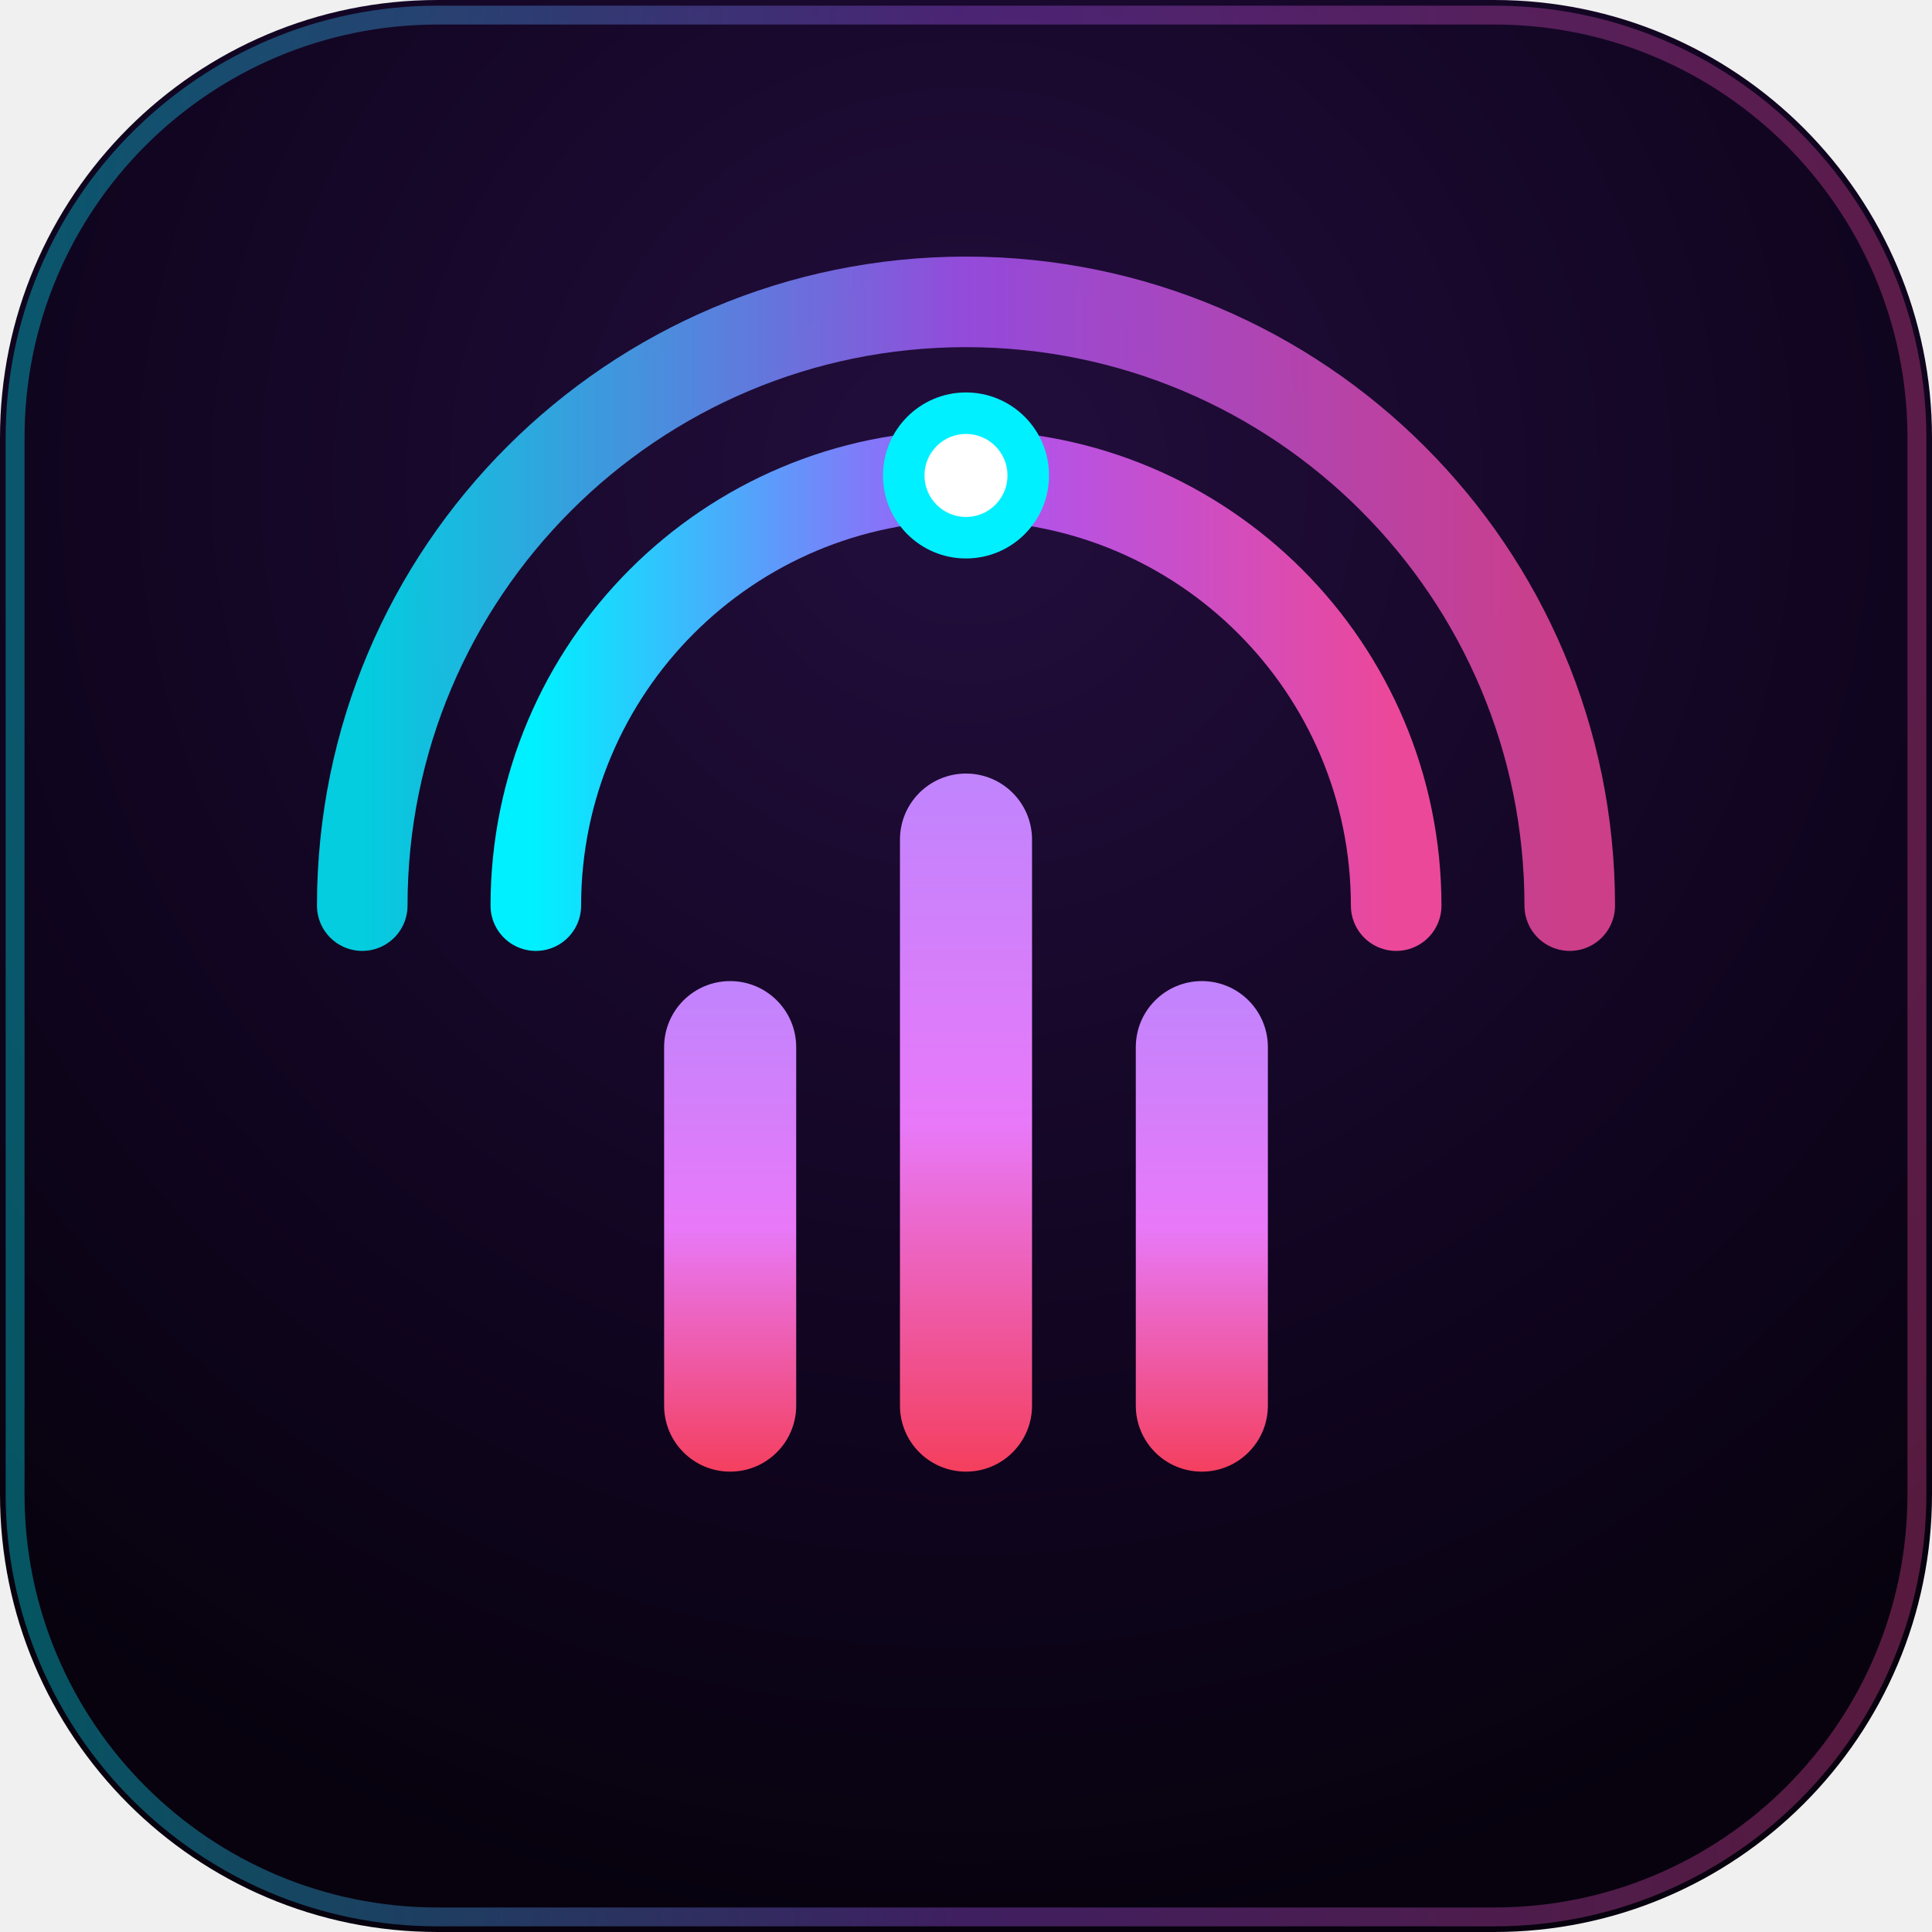
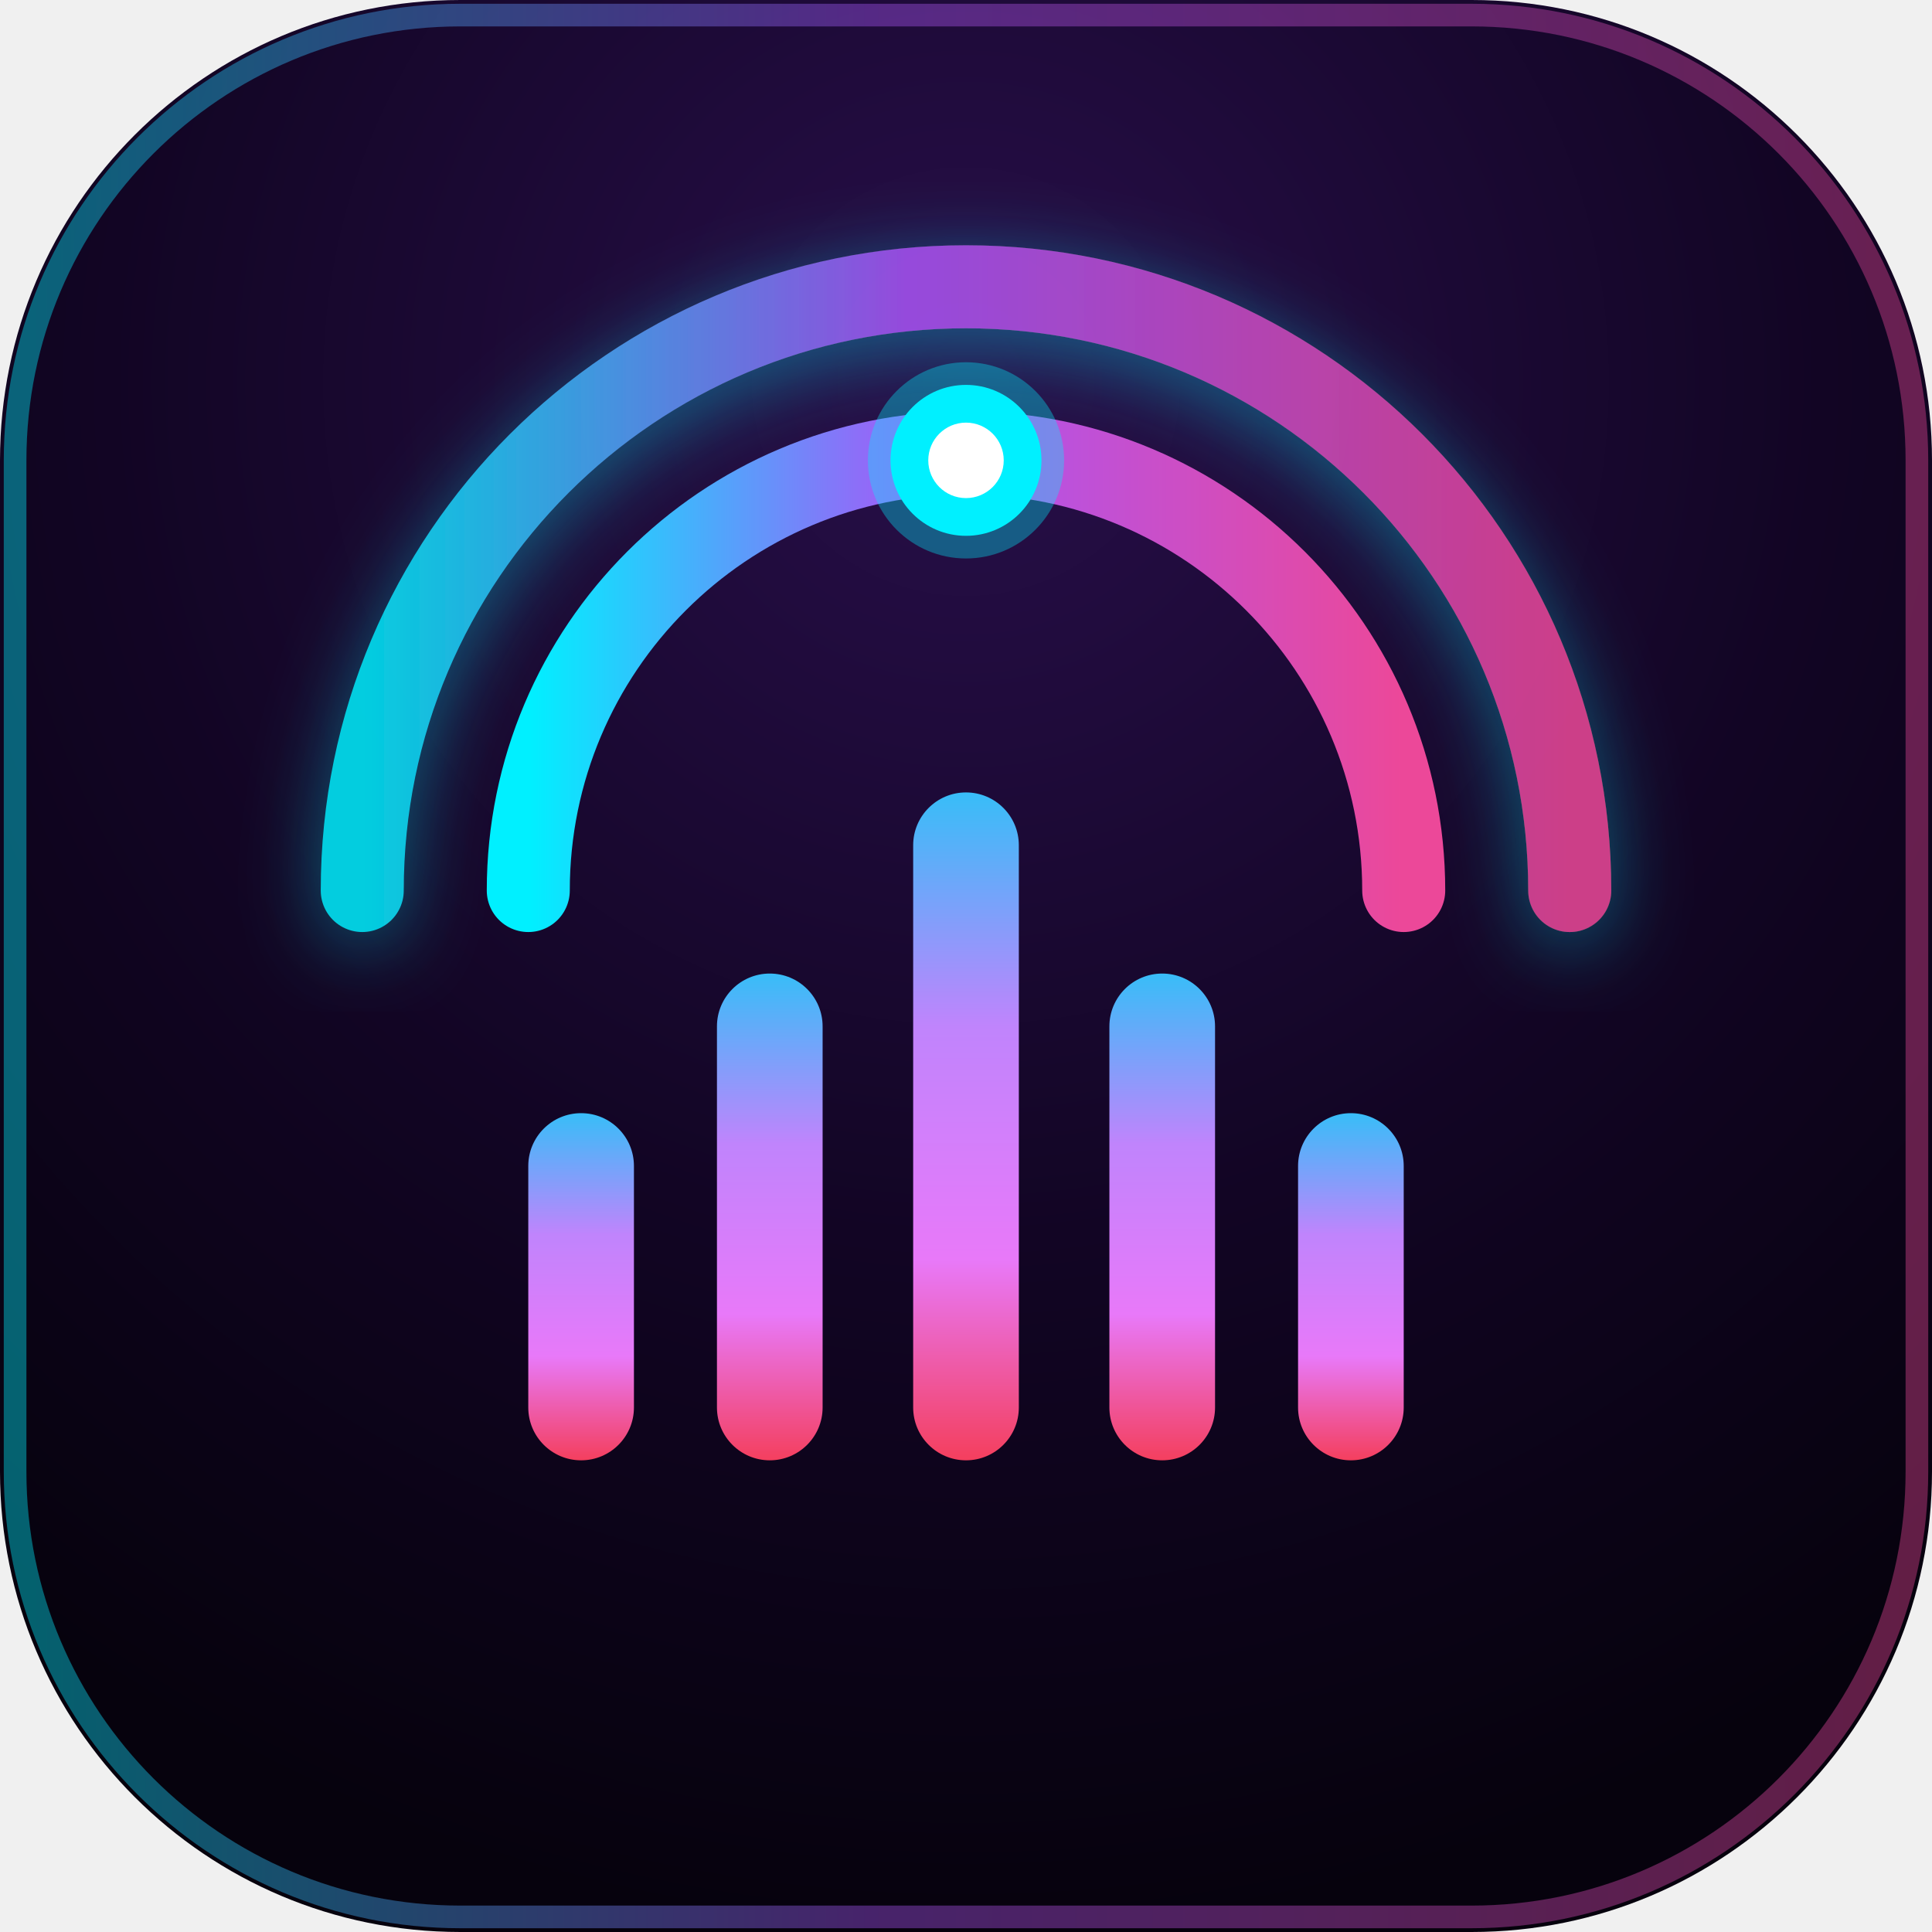
<svg xmlns="http://www.w3.org/2000/svg" viewBox="0 0 512 512" width="512" height="512">
  <defs>
-     <radialGradient id="icon512Bg" cx="50%" cy="25%" r="75%">
-       <stop offset="0%" stop-color="#230E3D" />
-       <stop offset="60%" stop-color="#110521" />
-       <stop offset="100%" stop-color="#07020E" />
+     <radialGradient id="icon512Bg" cx="50%" cy="20%" r="80%">
+       <stop offset="0%" stop-color="#280F4A" />
+       <stop offset="55%" stop-color="#120524" />
+       <stop offset="100%" stop-color="#06020D" />
    </radialGradient>
    <linearGradient id="icon512Wave" x1="0%" y1="0%" x2="100%" y2="0%">
      <stop offset="0%" stop-color="#00F0FF" />
-       <stop offset="50%" stop-color="#A855F7" />
+       <stop offset="45%" stop-color="#A855F7" />
      <stop offset="100%" stop-color="#EC4899" />
    </linearGradient>
    <linearGradient id="icon512Bar" x1="0%" y1="0%" x2="0%" y2="100%">
-       <stop offset="0%" stop-color="#C084FC" />
-       <stop offset="50%" stop-color="#E879F9" />
+       <stop offset="0%" stop-color="#38BDF8" />
+       <stop offset="35%" stop-color="#C084FC" />
+       <stop offset="70%" stop-color="#E879F9" />
      <stop offset="100%" stop-color="#F43F5E" />
    </linearGradient>
+     <filter id="icon512Glow" x="-20%" y="-20%" width="140%" height="140%">
+       <feDropShadow dx="0" dy="4" stdDeviation="10" flood-color="#00F0FF" flood-opacity="0.45" />
+     </filter>
  </defs>
-   <rect width="512" height="512" rx="116" fill="url(#icon512Bg)" />
-   <rect width="504" height="504" x="4" y="4" rx="112" fill="none" stroke="url(#icon512Wave)" stroke-width="5" opacity="0.35" />
-   <path d="M 96 240 A 160 160 0 0 1 416 240" fill="none" stroke="url(#icon512Wave)" stroke-width="24" stroke-linecap="round" opacity="0.85" />
-   <path d="M 142 240 A 114 114 0 0 1 370 240" fill="none" stroke="url(#icon512Wave)" stroke-width="24" stroke-linecap="round" />
-   <rect x="176" y="260" width="35" height="130" rx="17.5" fill="url(#icon512Bar)" />
-   <rect x="238.5" y="205" width="35" height="185" rx="17.5" fill="url(#icon512Bar)" />
-   <rect x="301" y="260" width="35" height="130" rx="17.5" fill="url(#icon512Bar)" />
-   <circle cx="256" cy="126" r="22" fill="#00F0FF" />
-   <circle cx="256" cy="126" r="11" fill="#FFFFFF" />
+   <rect width="512" height="512" rx="122" fill="url(#icon512Bg)" />
+   <rect width="504" height="504" x="4" y="4" rx="118" fill="none" stroke="url(#icon512Wave)" stroke-width="6" opacity="0.4" />
+   <path d="M 96 236 A 160 160 0 0 1 416 236" fill="none" stroke="url(#icon512Wave)" stroke-width="22" stroke-linecap="round" opacity="0.85" filter="url(#icon512Glow)" />
+   <path d="M 140 236 A 116 116 0 0 1 372 236" fill="none" stroke="url(#icon512Wave)" stroke-width="22" stroke-linecap="round" />
+   <rect x="140" y="295" width="28" height="92" rx="14" fill="url(#icon512Bar)" />
+   <rect x="190" y="258" width="28" height="129" rx="14" fill="url(#icon512Bar)" />
+   <rect x="242" y="210" width="28" height="177" rx="14" fill="url(#icon512Bar)" />
+   <rect x="294" y="258" width="28" height="129" rx="14" fill="url(#icon512Bar)" />
+   <rect x="344" y="295" width="28" height="92" rx="14" fill="url(#icon512Bar)" />
+   <circle cx="256" cy="122" r="26" fill="#00F0FF" opacity="0.35" />
+   <circle cx="256" cy="122" r="20" fill="#00F0FF" />
+   <circle cx="256" cy="122" r="10" fill="#FFFFFF" />
</svg>
